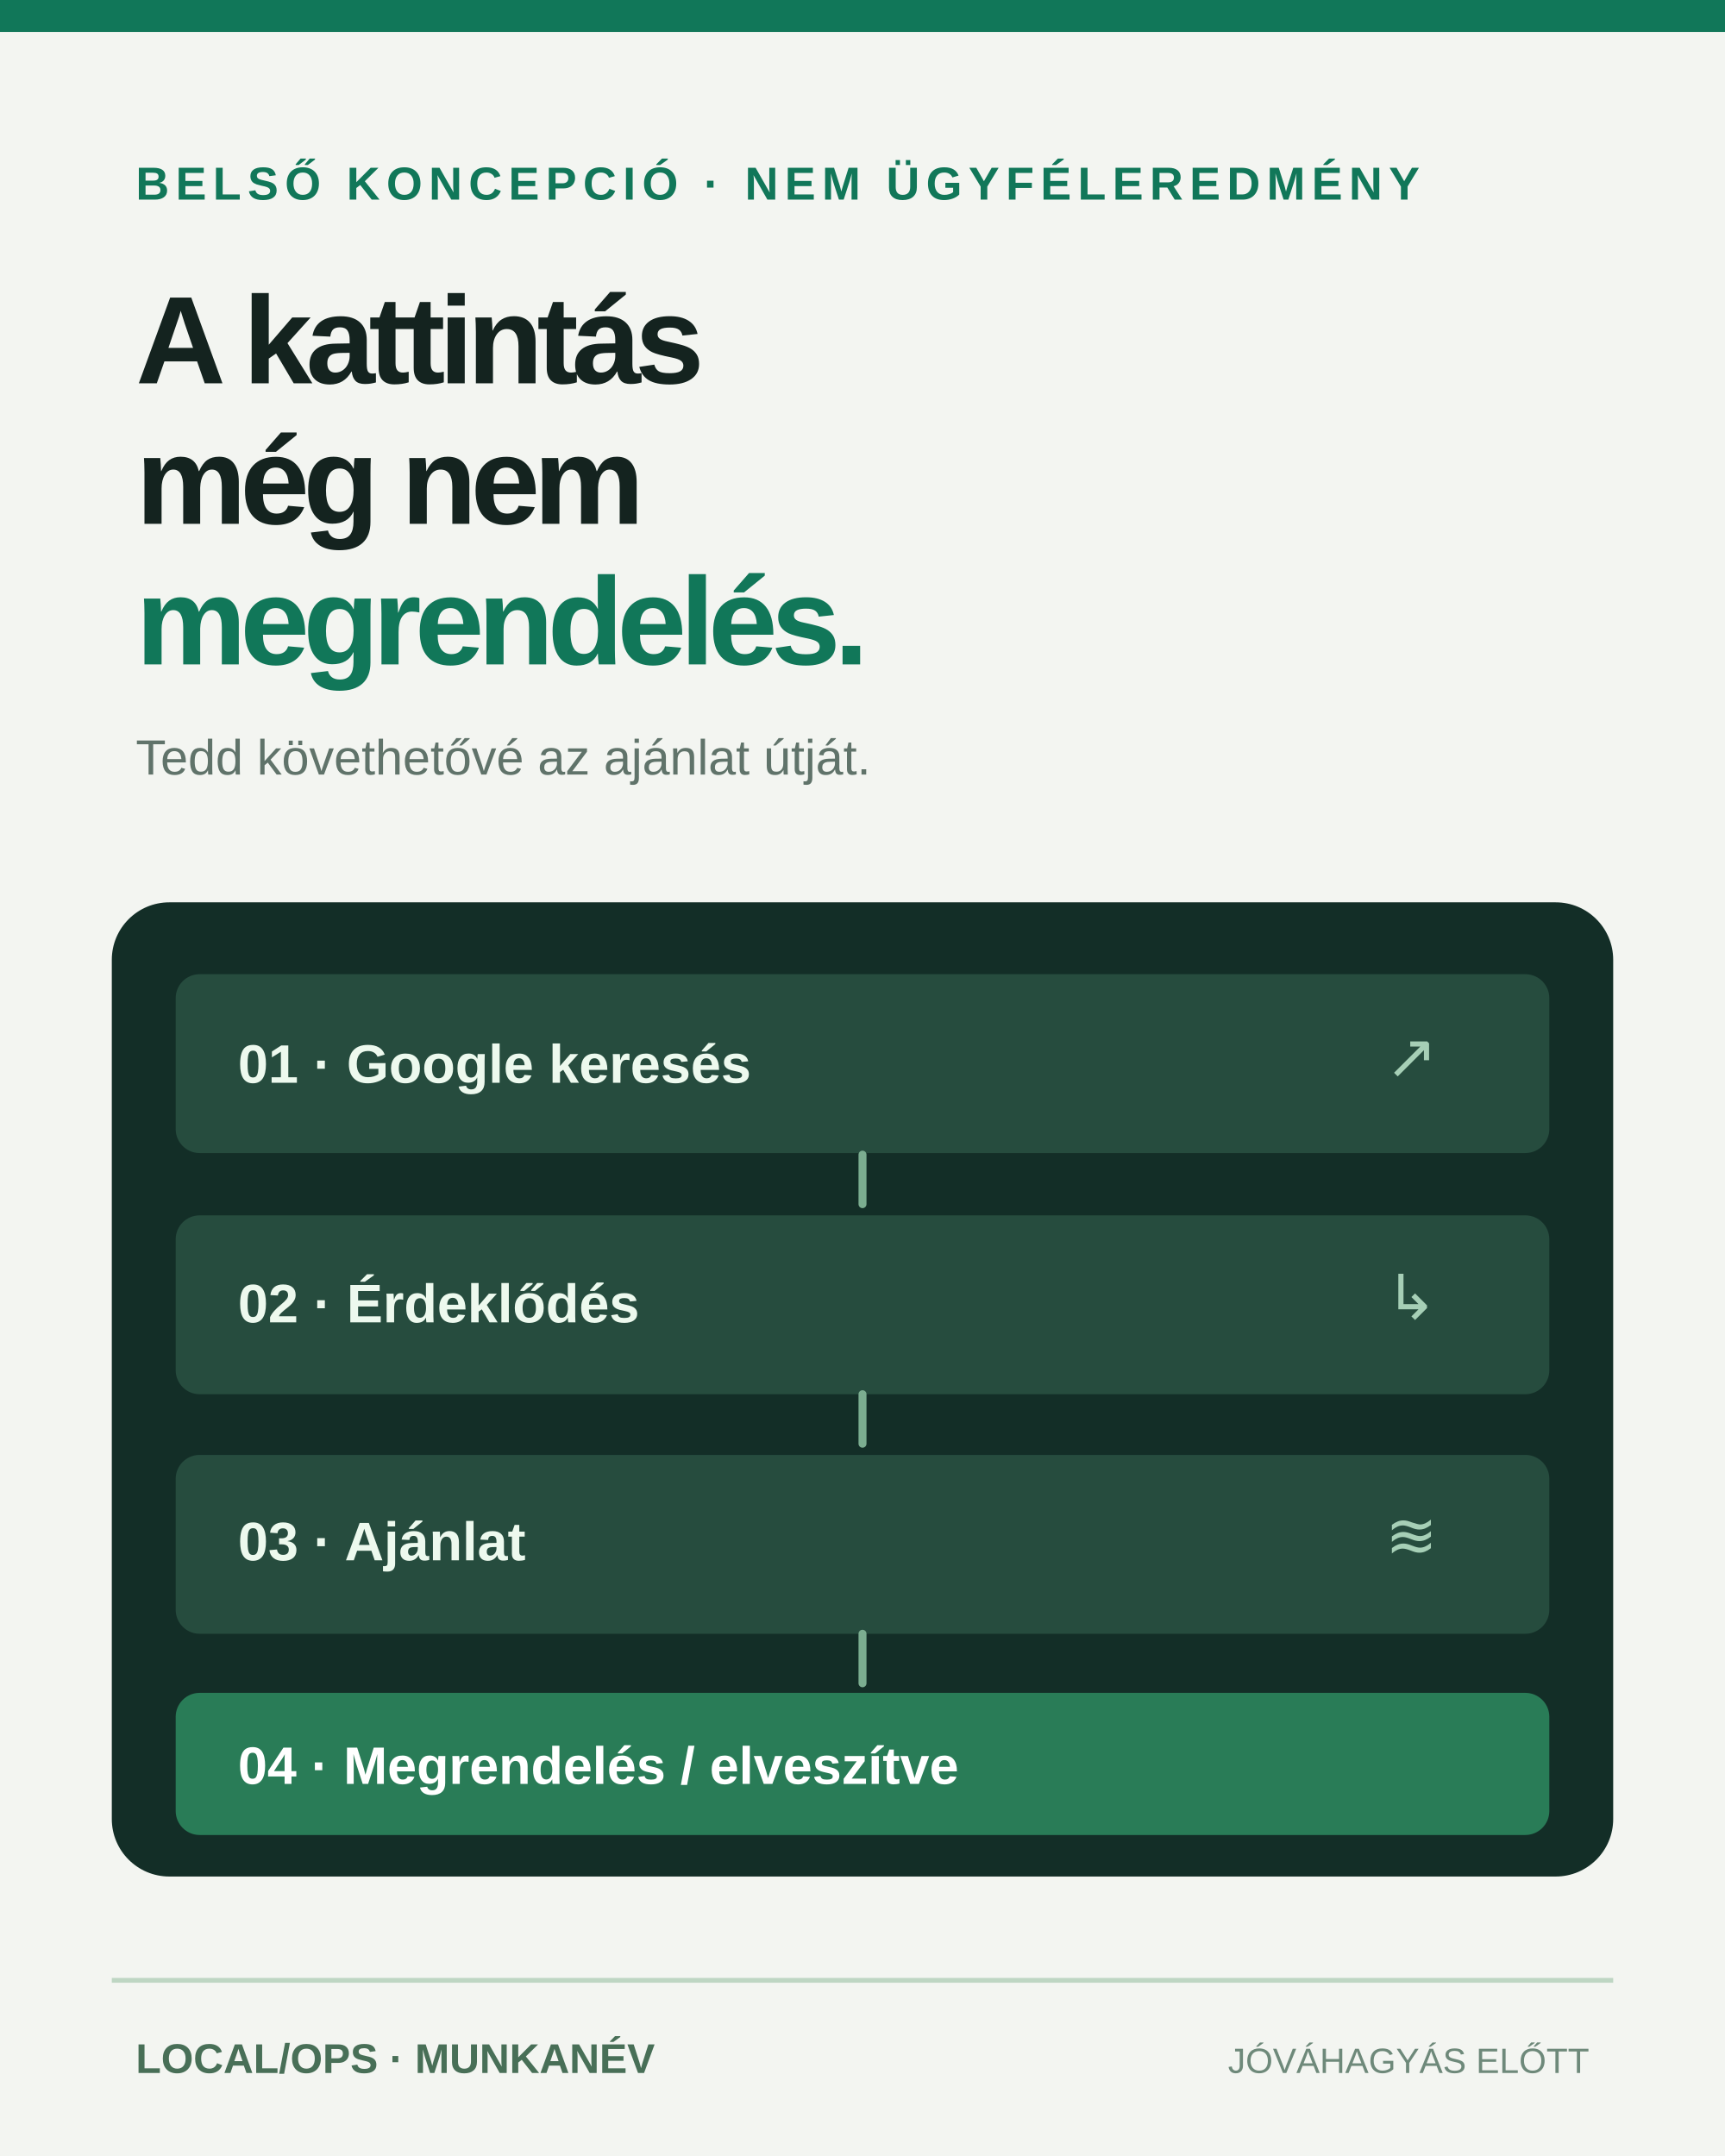
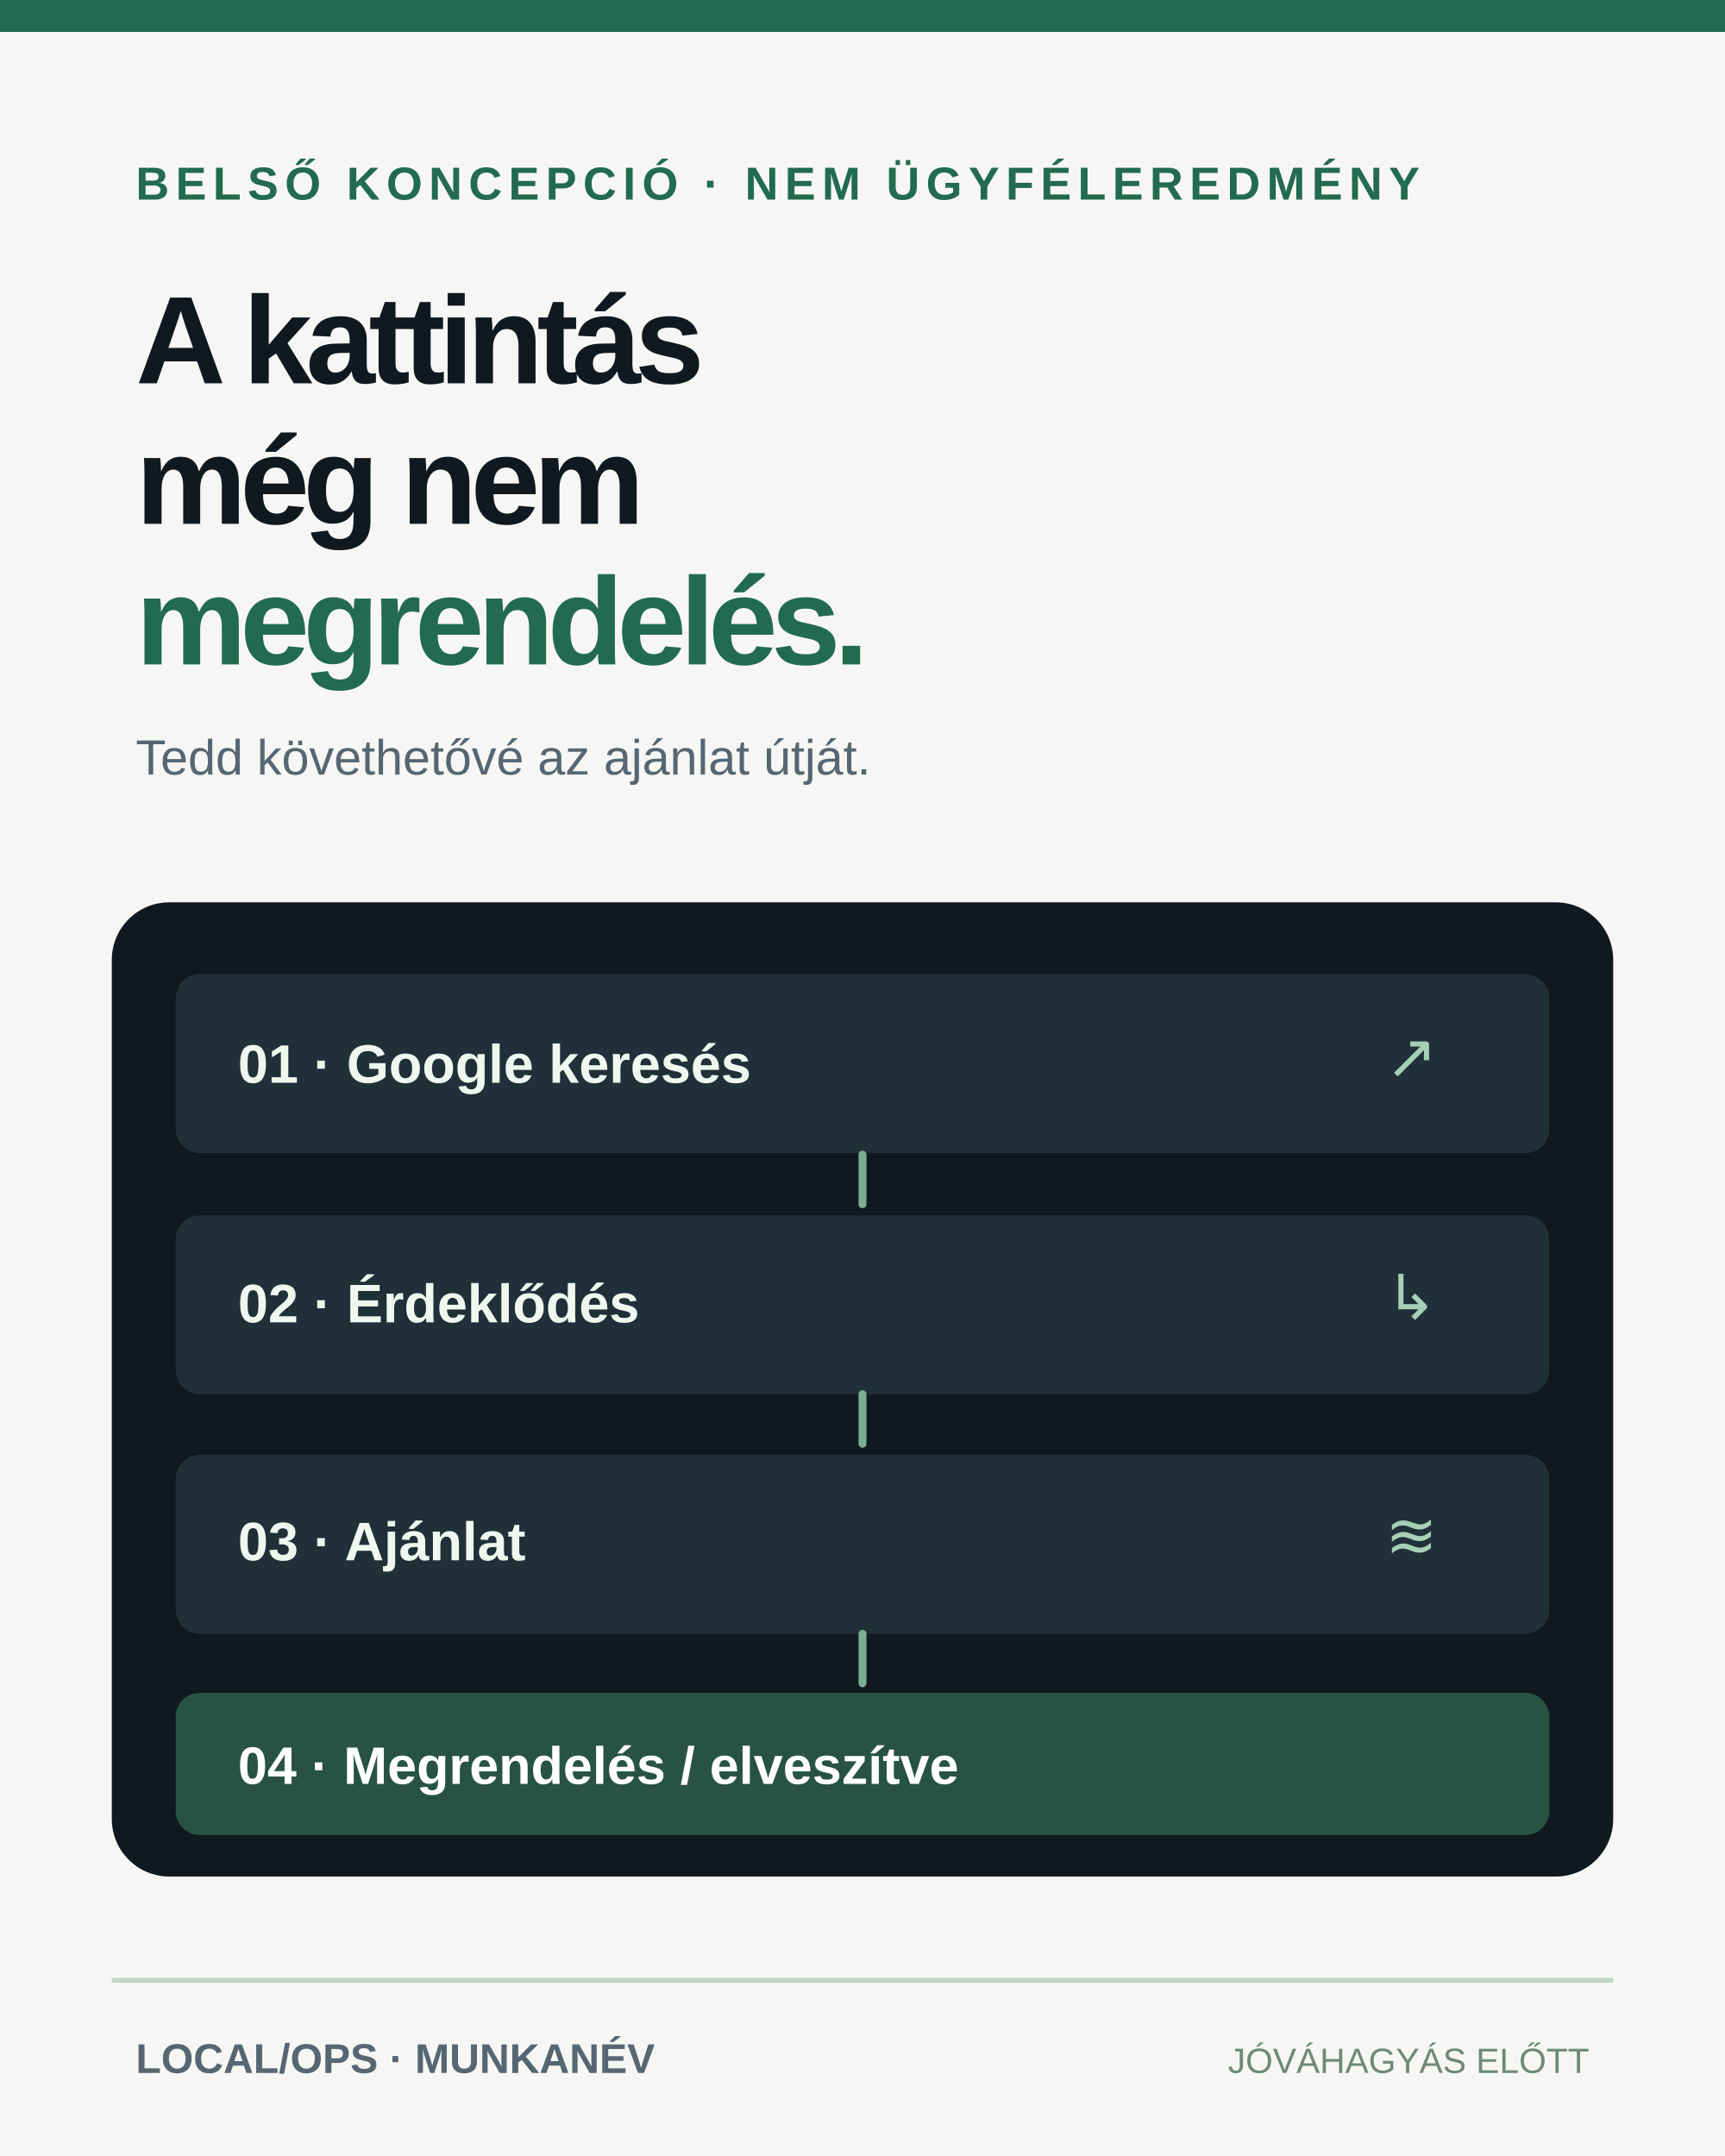
<svg xmlns="http://www.w3.org/2000/svg" width="1080" height="1350" viewBox="0 0 1080 1350" role="img" aria-labelledby="title desc">
-   <rect width="1080" height="1350" fill="#f3f5f1" />
-   <rect width="1080" height="20" fill="#117759" />
-   <text x="85" y="125" font-size="29" font-weight="700" fill="#117759" font-family="Arial, sans-serif" letter-spacing="4">BELSŐ KONCEPCIÓ · NEM ÜGYFÉLEREDMÉNY</text>
-   <text x="85" y="240" font-size="78" font-weight="800" fill="#14231f" font-family="Arial, sans-serif" letter-spacing="-4">A kattintás</text>
-   <text x="85" y="328" font-size="78" font-weight="800" fill="#14231f" font-family="Arial, sans-serif" letter-spacing="-4">még nem</text>
-   <text x="85" y="416" font-size="78" font-weight="800" fill="#117759" font-family="Arial, sans-serif" letter-spacing="-4">megrendelés.</text>
-   <text x="85" y="485" font-size="31" fill="#60736a" font-family="Arial, sans-serif">Tedd követhetővé az ajánlat útját.</text>
-   <rect x="70" y="565" width="940" height="610" rx="36" fill="#132e27" />
+   <rect width="1080" height="1350" fill="#F6F7F4" />
+   <rect width="1080" height="20" fill="#236B50" />
+   <text x="85" y="125" font-size="29" font-weight="700" fill="#236B50" font-family="Arial, sans-serif" letter-spacing="4">BELSŐ KONCEPCIÓ · NEM ÜGYFÉLEREDMÉNY</text>
+   <text x="85" y="240" font-size="78" font-weight="800" fill="#101820" font-family="Arial, sans-serif" letter-spacing="-4">A kattintás</text>
+   <text x="85" y="328" font-size="78" font-weight="800" fill="#101820" font-family="Arial, sans-serif" letter-spacing="-4">még nem</text>
+   <text x="85" y="416" font-size="78" font-weight="800" fill="#236B50" font-family="Arial, sans-serif" letter-spacing="-4">megrendelés.</text>
+   <text x="85" y="485" font-size="31" fill="#566773" font-family="Arial, sans-serif">Tedd követhetővé az ajánlat útját.</text>
+   <rect x="70" y="565" width="940" height="610" rx="36" fill="#101820" />
  <g font-family="Arial, sans-serif">
-     <rect x="110" y="610" width="860" height="112" rx="15" fill="#264c3e" />
+     <rect x="110" y="610" width="860" height="112" rx="15" fill="#203039" />
    <text x="149" y="678" font-size="34" font-weight="700" fill="#edf9ee">01 · Google keresés</text>
    <text x="900" y="675" font-size="39" text-anchor="end" fill="#a6cfb6">↗</text>
    <path d="M540 723 V754" stroke="#7bad90" stroke-width="5" stroke-linecap="round" />
-     <rect x="110" y="761" width="860" height="112" rx="15" fill="#264c3e" />
+     <rect x="110" y="761" width="860" height="112" rx="15" fill="#203039" />
    <text x="149" y="828" font-size="34" font-weight="700" fill="#edf9ee">02 · Érdeklődés</text>
    <text x="900" y="826" font-size="39" text-anchor="end" fill="#a6cfb6">↳</text>
    <path d="M540 873 V904" stroke="#7bad90" stroke-width="5" stroke-linecap="round" />
-     <rect x="110" y="911" width="860" height="112" rx="15" fill="#264c3e" />
+     <rect x="110" y="911" width="860" height="112" rx="15" fill="#203039" />
    <text x="149" y="977" font-size="34" font-weight="700" fill="#edf9ee">03 · Ajánlat</text>
    <text x="900" y="975" font-size="39" text-anchor="end" fill="#a6cfb6">≋</text>
    <path d="M540 1023 V1054" stroke="#7bad90" stroke-width="5" stroke-linecap="round" />
-     <rect x="110" y="1060" width="860" height="89" rx="15" fill="#297c57" />
+     <rect x="110" y="1060" width="860" height="89" rx="15" fill="#285343" />
    <text x="149" y="1117" font-size="33" font-weight="700" fill="#ffffff">04 · Megrendelés / elveszítve</text>
  </g>
  <path d="M70 1240 H1010" stroke="#bed6c3" stroke-width="3" />
-   <text x="85" y="1298" font-size="26" font-family="Arial, sans-serif" font-weight="600" fill="#486f57">LOCAL/OPS · MUNKANÉV</text>
+   <text x="85" y="1298" font-size="26" font-family="Arial, sans-serif" font-weight="600" fill="#566773">LOCAL/OPS · MUNKANÉV</text>
  <text x="995" y="1298" font-size="22" font-family="Arial, sans-serif" text-anchor="end" fill="#6e897a">JÓVÁHAGYÁS ELŐTT</text>
</svg>
